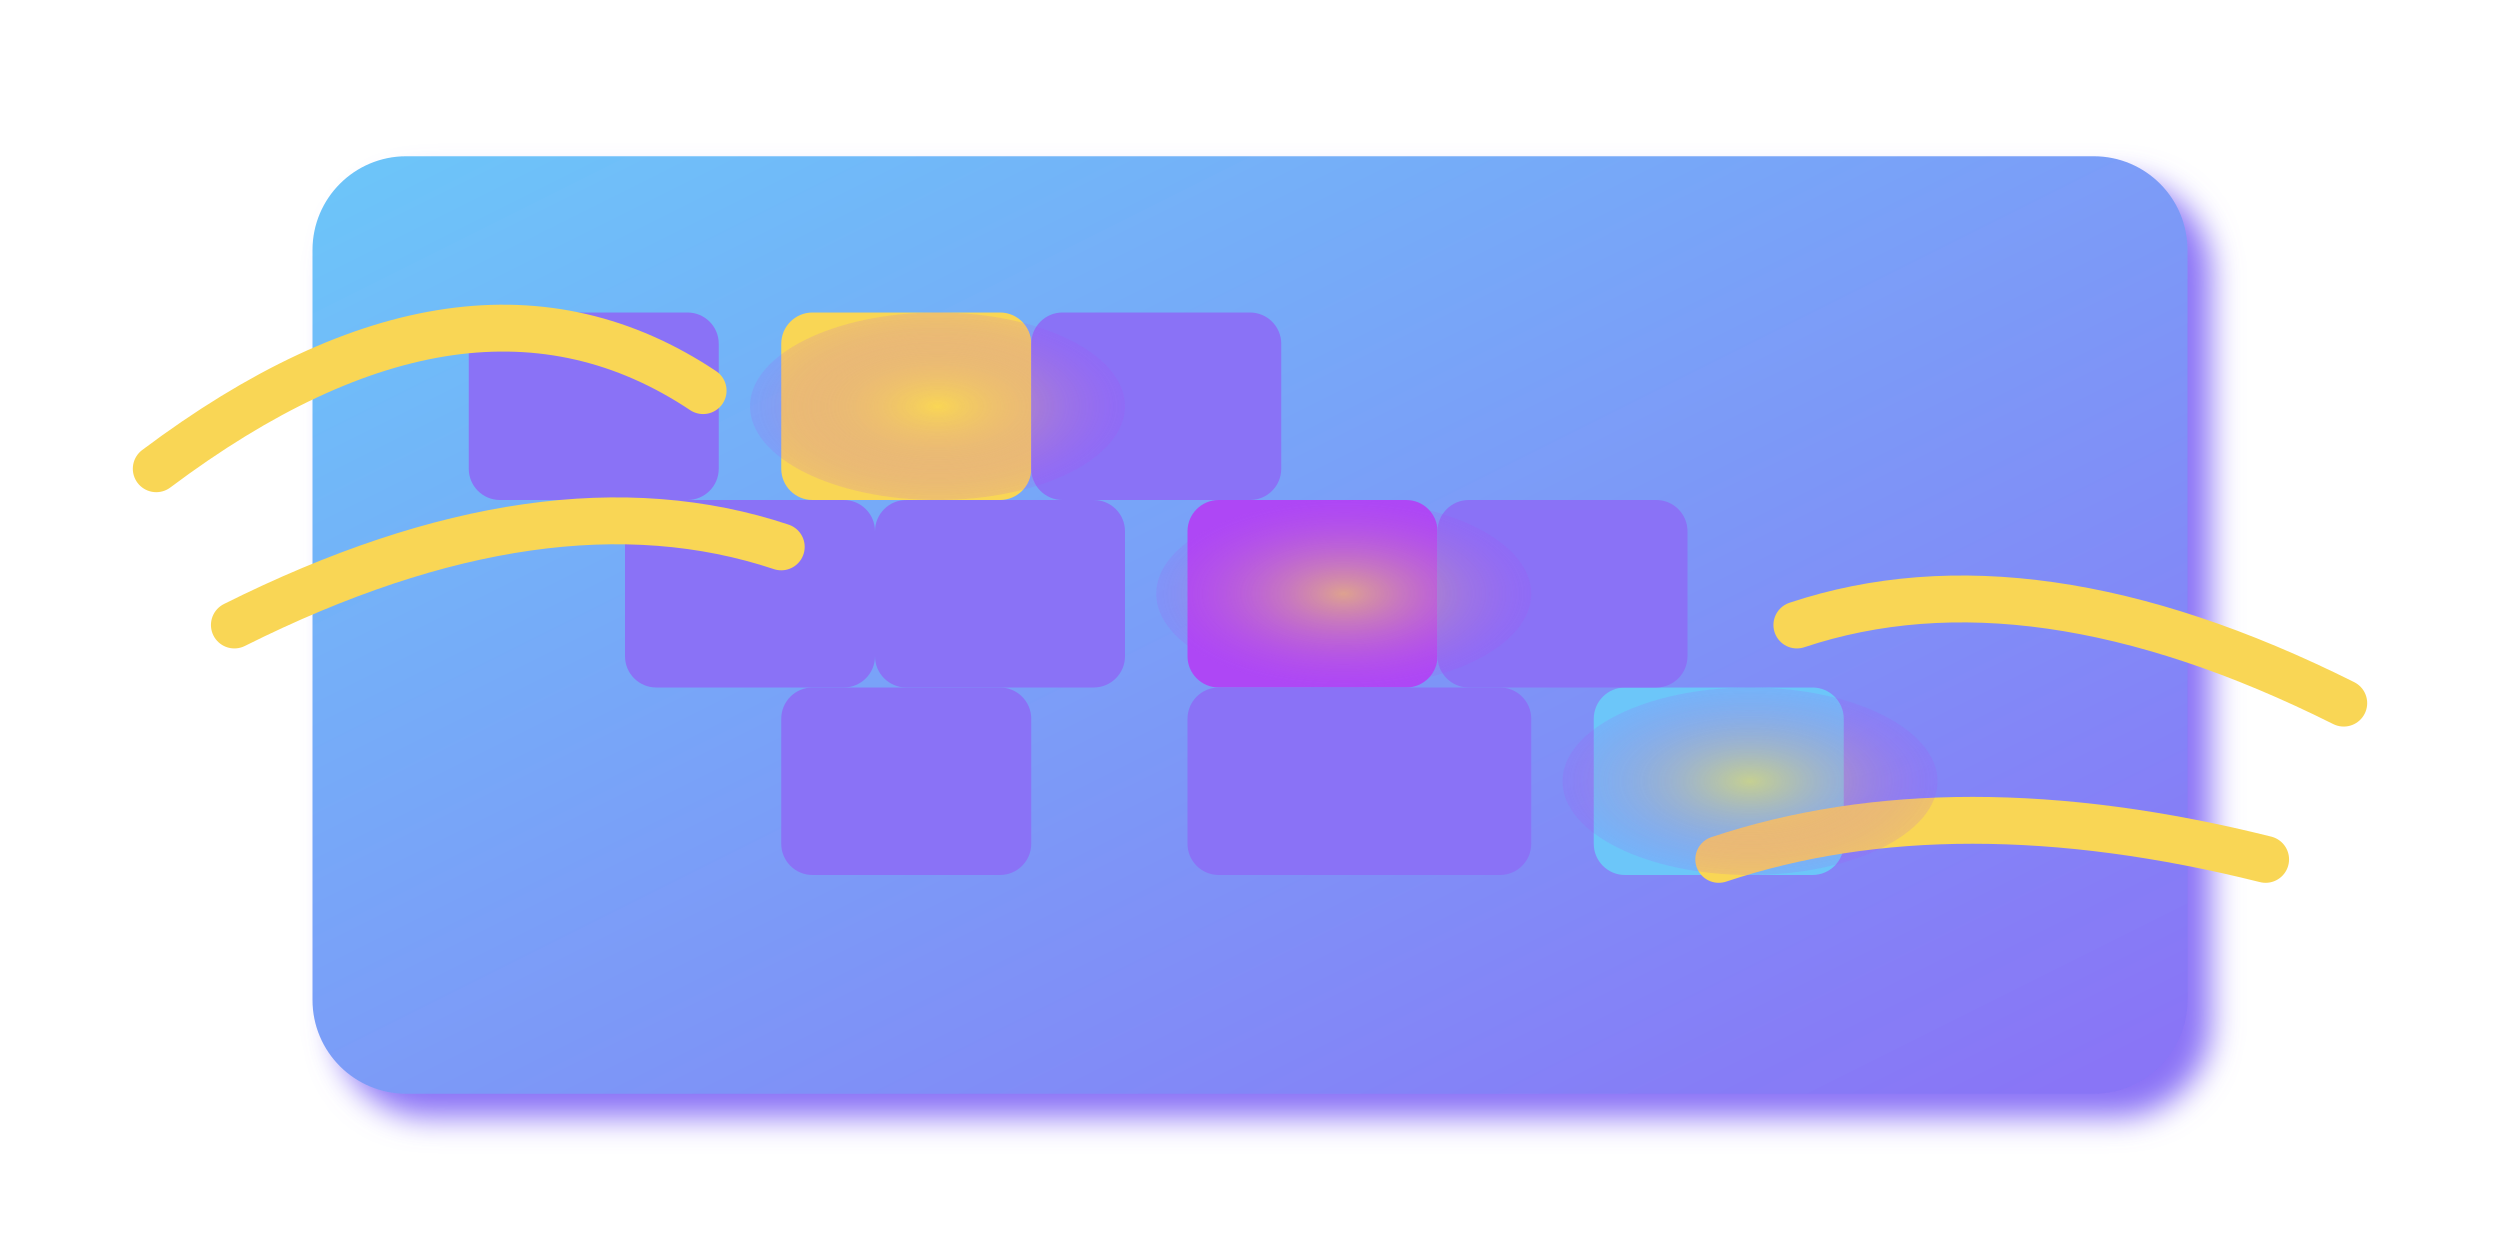
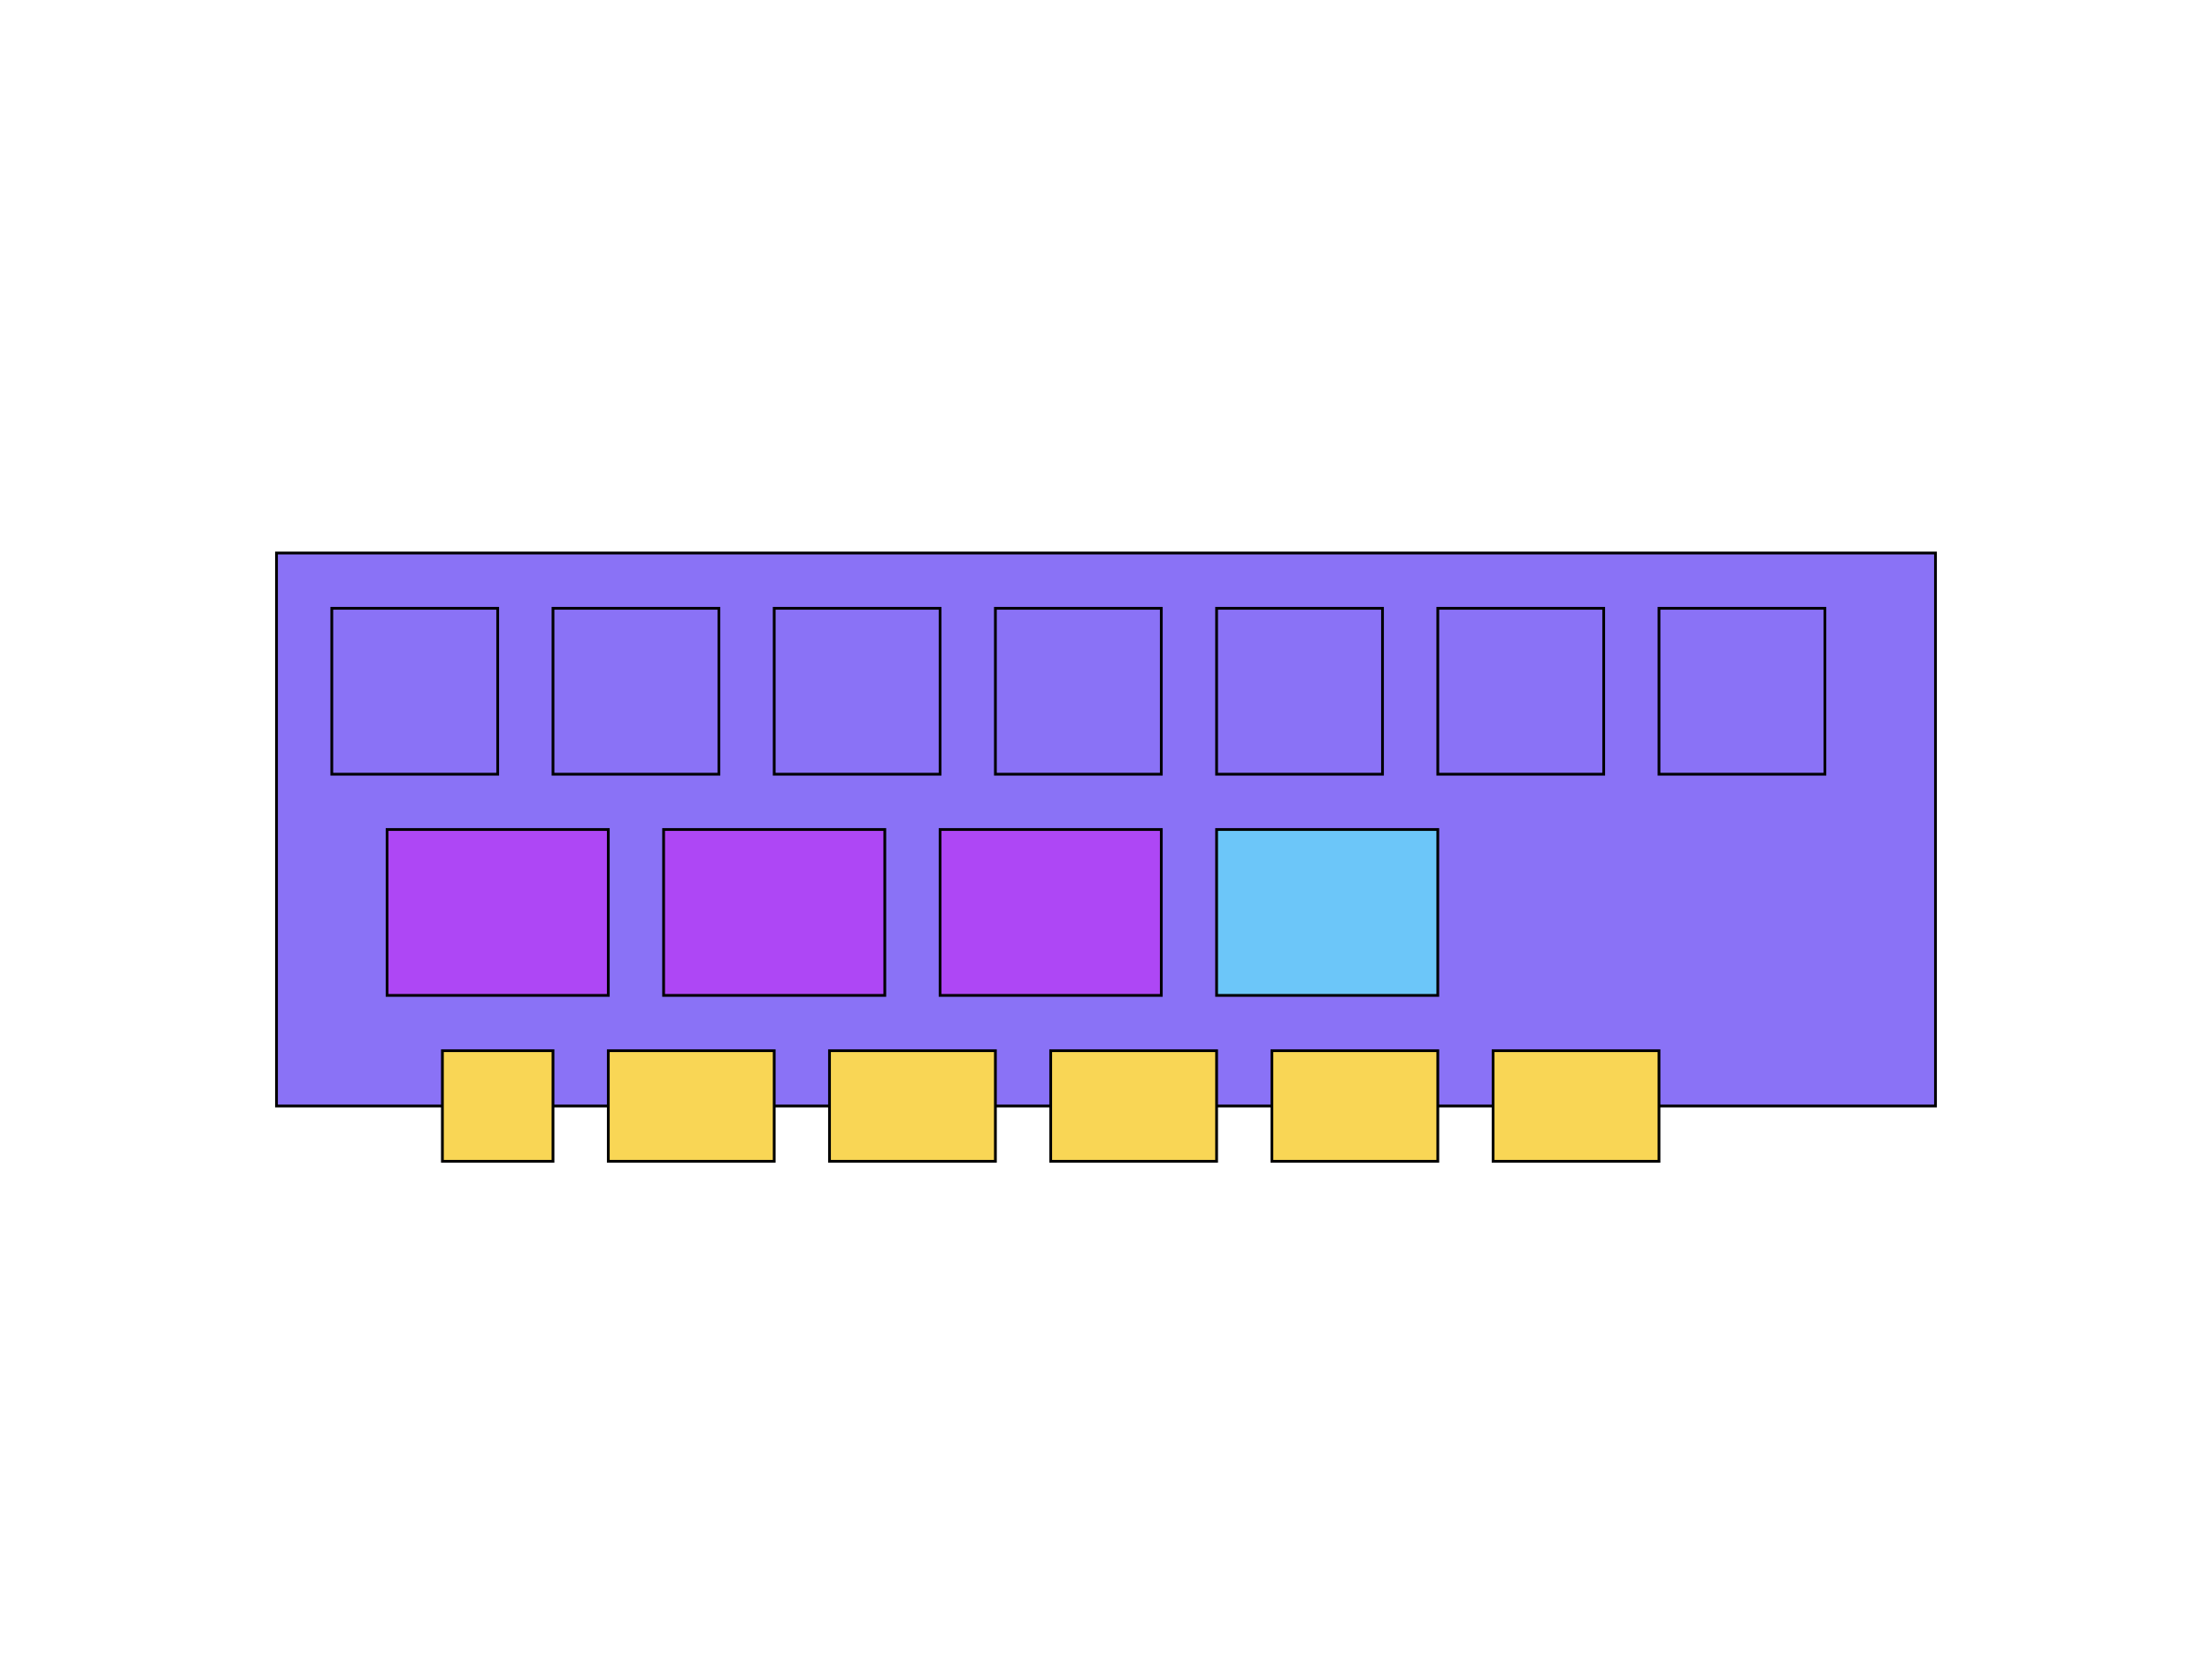
- <svg xmlns="http://www.w3.org/2000/svg" viewBox="0 30 160 80">
-   <defs>
-     <linearGradient id="keyBase" x1="0%" y1="0%" x2="100%" y2="100%">
-       <stop offset="0%" stop-color="#6CC6F9" />
-       <stop offset="100%" stop-color="#8A72F6" />
-     </linearGradient>
-     <radialGradient id="keyGlow" cx="50%" cy="50%" r="50%" fx="50%" fy="50%">
-       <stop offset="0%" stop-color="#F9D655" stop-opacity="0.9" />
-       <stop offset="100%" stop-color="#AE47F5" stop-opacity="0.2" />
-     </radialGradient>
-     <filter id="keyShadow">
-       <feDropShadow dx="1.5" dy="1.5" stdDeviation="1" flood-color="#8A72F6" />
-     </filter>
-   </defs>
-   <rect x="20" y="40" width="120" height="60" rx="6" fill="url(#keyBase)" filter="url(#keyShadow)" />
-   <g>
-     <rect x="50" y="50" width="16" height="12" rx="2" fill="#F9D655" />
-     <rect x="76" y="62" width="16" height="12" rx="2" fill="#AE47F5" />
-     <rect x="102" y="74" width="16" height="12" rx="2" fill="#6CC6F9" />
-   </g>
-   <g fill="#8A72F6">
-     <rect x="30" y="50" width="16" height="12" rx="2" />
-     <rect x="66" y="50" width="16" height="12" rx="2" />
-     <rect x="40" y="62" width="16" height="12" rx="2" />
-     <rect x="56" y="62" width="16" height="12" rx="2" />
-     <rect x="92" y="62" width="16" height="12" rx="2" />
-     <rect x="50" y="74" width="16" height="12" rx="2" />
-     <rect x="76" y="74" width="16" height="12" rx="2" />
-     <rect x="82" y="74" width="16" height="12" rx="2" />
-   </g>
-   <g stroke="#F9D655" stroke-width="3" stroke-linecap="round" fill="none">
-     <path d="M10 60 Q30 45 45 55" />
-     <path d="M15 70 Q35 60 50 65" />
-     <path d="M150 75 Q130 65 115 70" />
-     <path d="M145 85 Q125 80 110 85" />
-   </g>
-   <g opacity="0.7">
-     <ellipse cx="60" cy="56" rx="12" ry="6" fill="url(#keyGlow)" />
-     <ellipse cx="86" cy="68" rx="12" ry="6" fill="url(#keyGlow)" />
-     <ellipse cx="112" cy="80" rx="12" ry="6" fill="url(#keyGlow)" />
-   </g>
+ <svg xmlns="http://www.w3.org/2000/svg" viewBox="0 0 800 600">
+   <rect x="100" y="200" width="600" height="200" fill="#8A72F6" stroke="#000" />
+   <polygon points="120,220 180,220 180,280 120,280" fill="#8A72F6" stroke="#000" />
+   <polygon points="200,220 260,220 260,280 200,280" fill="#8A72F6" stroke="#000" />
+   <polygon points="280,220 340,220 340,280 280,280" fill="#8A72F6" stroke="#000" />
+   <polygon points="360,220 420,220 420,280 360,280" fill="#8A72F6" stroke="#000" />
+   <polygon points="440,220 500,220 500,280 440,280" fill="#8A72F6" stroke="#000" />
+   <polygon points="520,220 580,220 580,280 520,280" fill="#8A72F6" stroke="#000" />
+   <polygon points="600,220 660,220 660,280 600,280" fill="#8A72F6" stroke="#000" />
+   <polygon points="140,300 220,300 220,360 140,360" fill="#AE47F5" stroke="#000" />
+   <polygon points="240,300 320,300 320,360 240,360" fill="#AE47F5" stroke="#000" />
+   <polygon points="340,300 420,300 420,360 340,360" fill="#AE47F5" stroke="#000" />
+   <polygon points="440,300 520,300 520,360 440,360" fill="#6CC6F9" stroke="#000" />
+   <polygon points="160,380 200,380 200,420 160,420" fill="#F9D655" stroke="#000" />
+   <polygon points="220,380 280,380 280,420 220,420" fill="#F9D655" stroke="#000" />
+   <polygon points="300,380 360,380 360,420 300,420" fill="#F9D655" stroke="#000" />
+   <polygon points="380,380 440,380 440,420 380,420" fill="#F9D655" stroke="#000" />
+   <polygon points="460,380 520,380 520,420 460,420" fill="#F9D655" stroke="#000" />
+   <polygon points="540,380 600,380 600,420 540,420" fill="#F9D655" stroke="#000" />
</svg>
